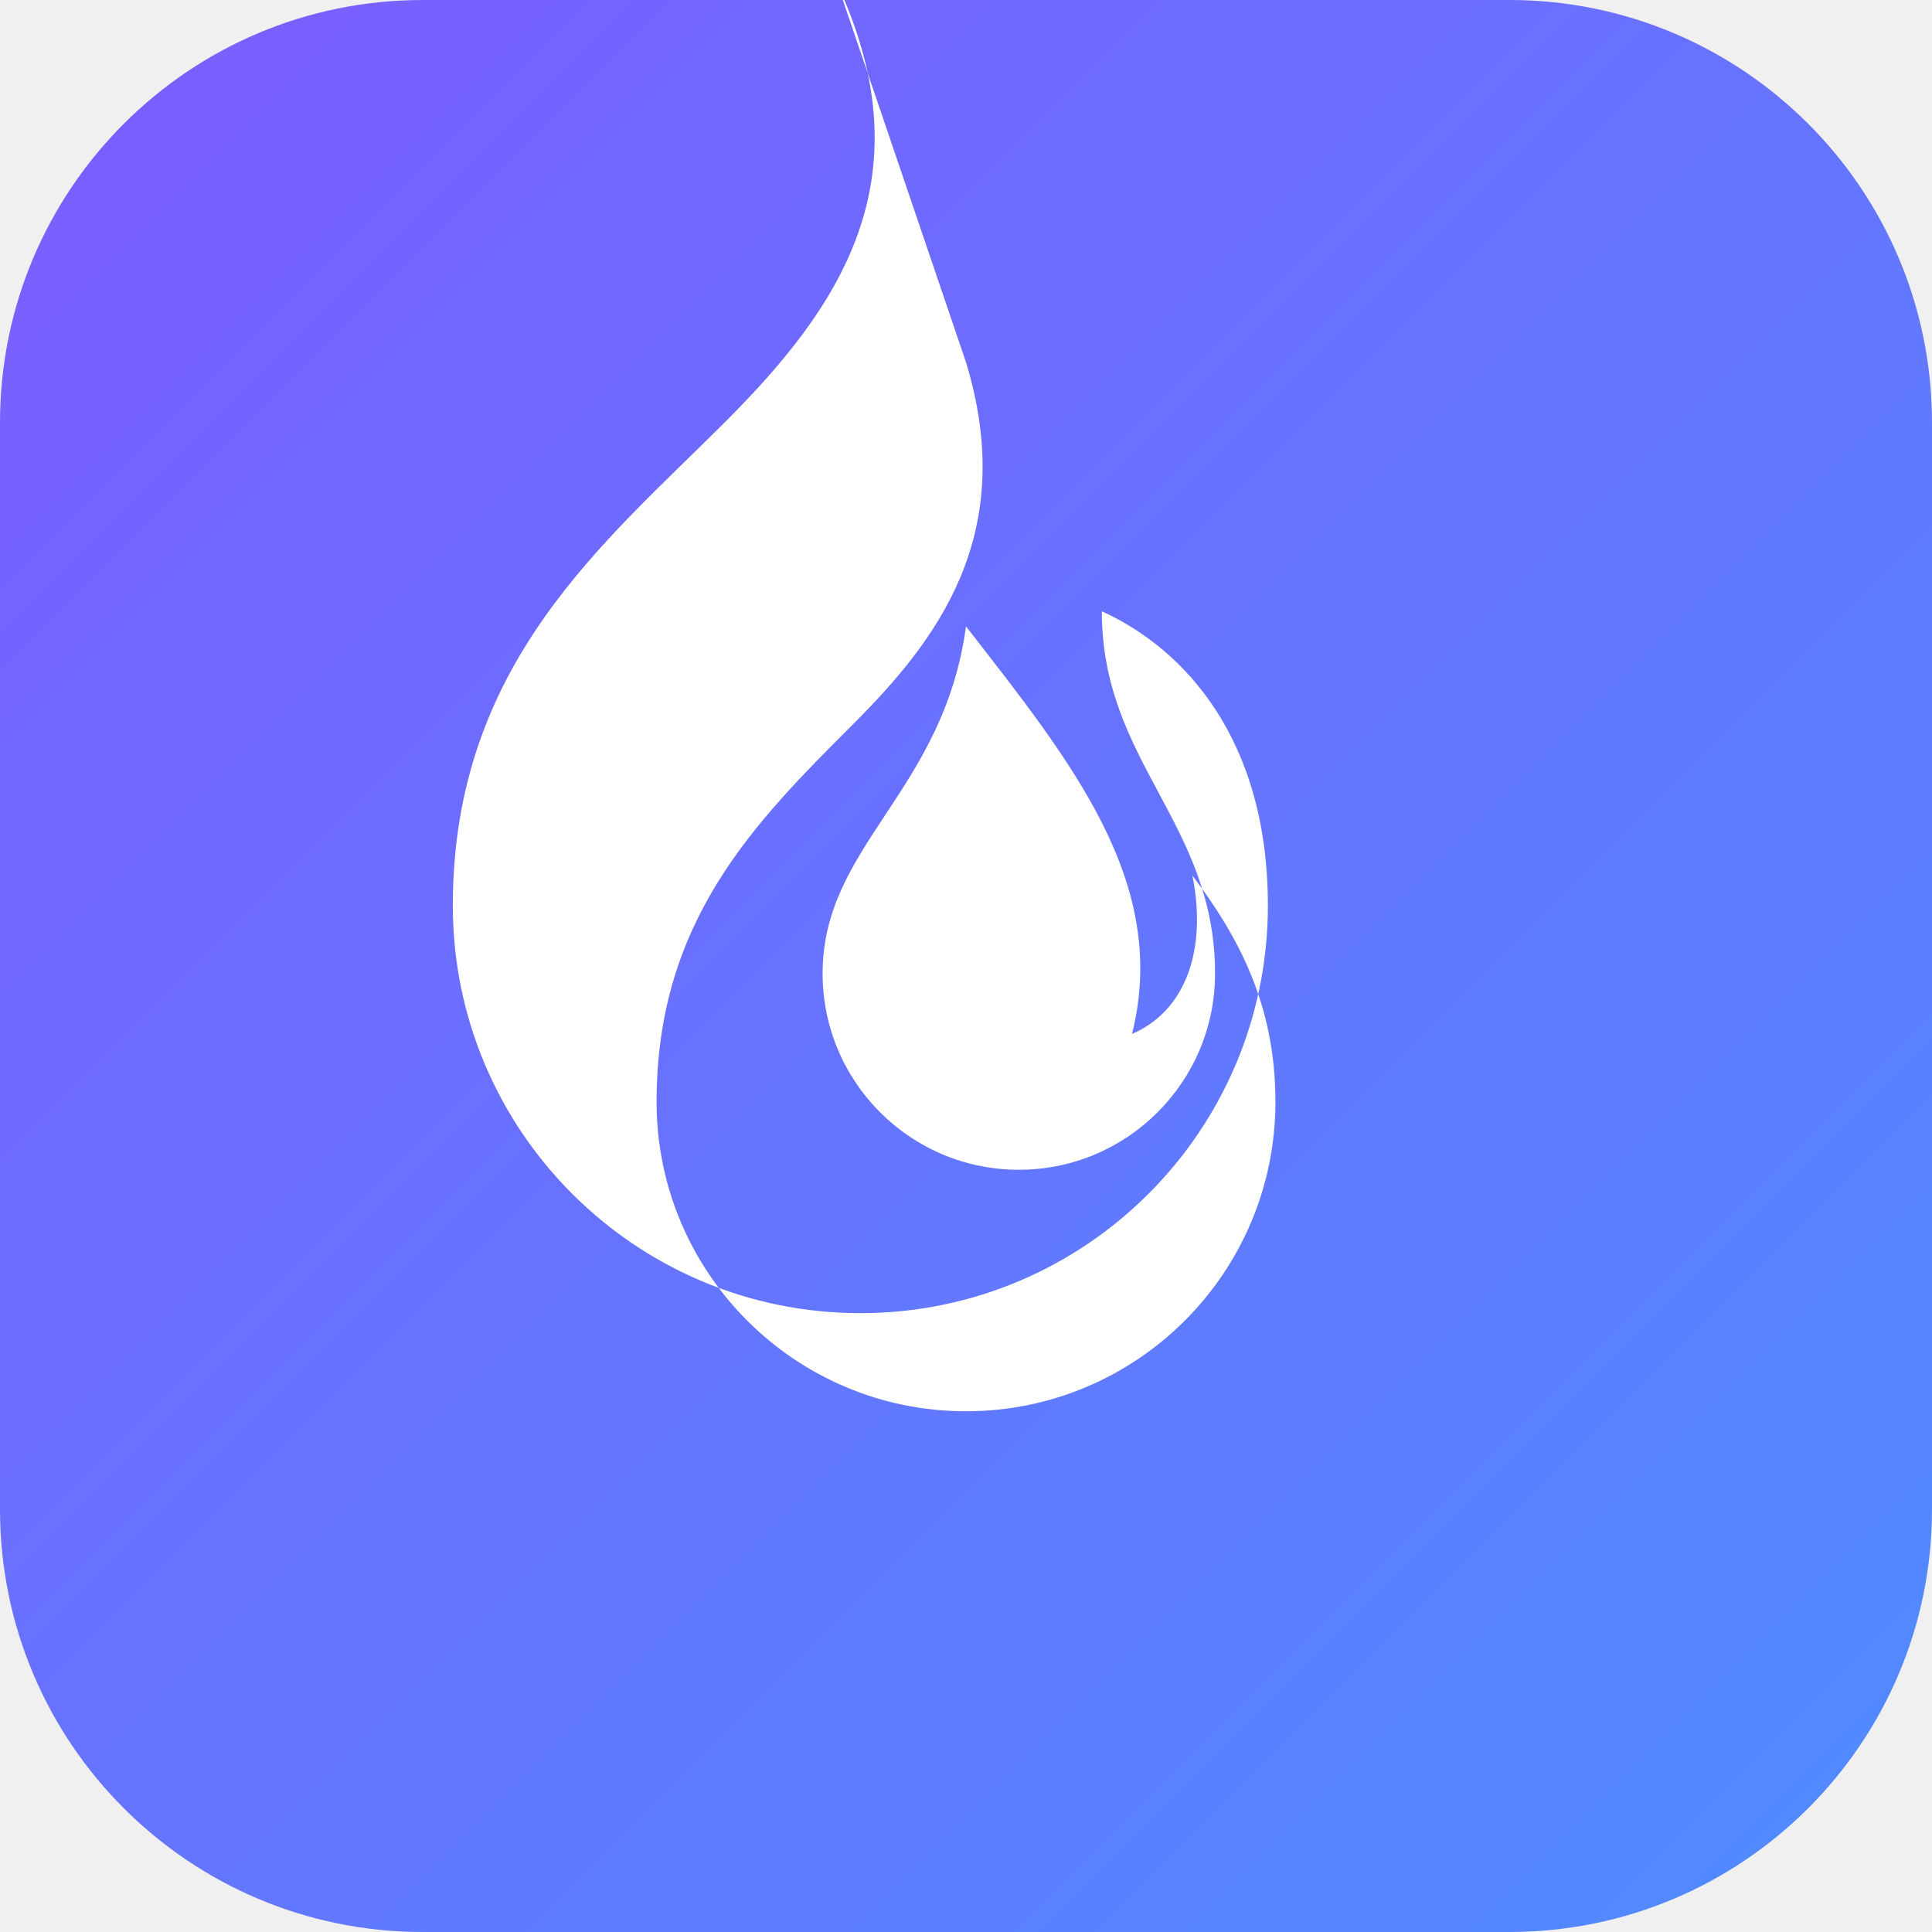
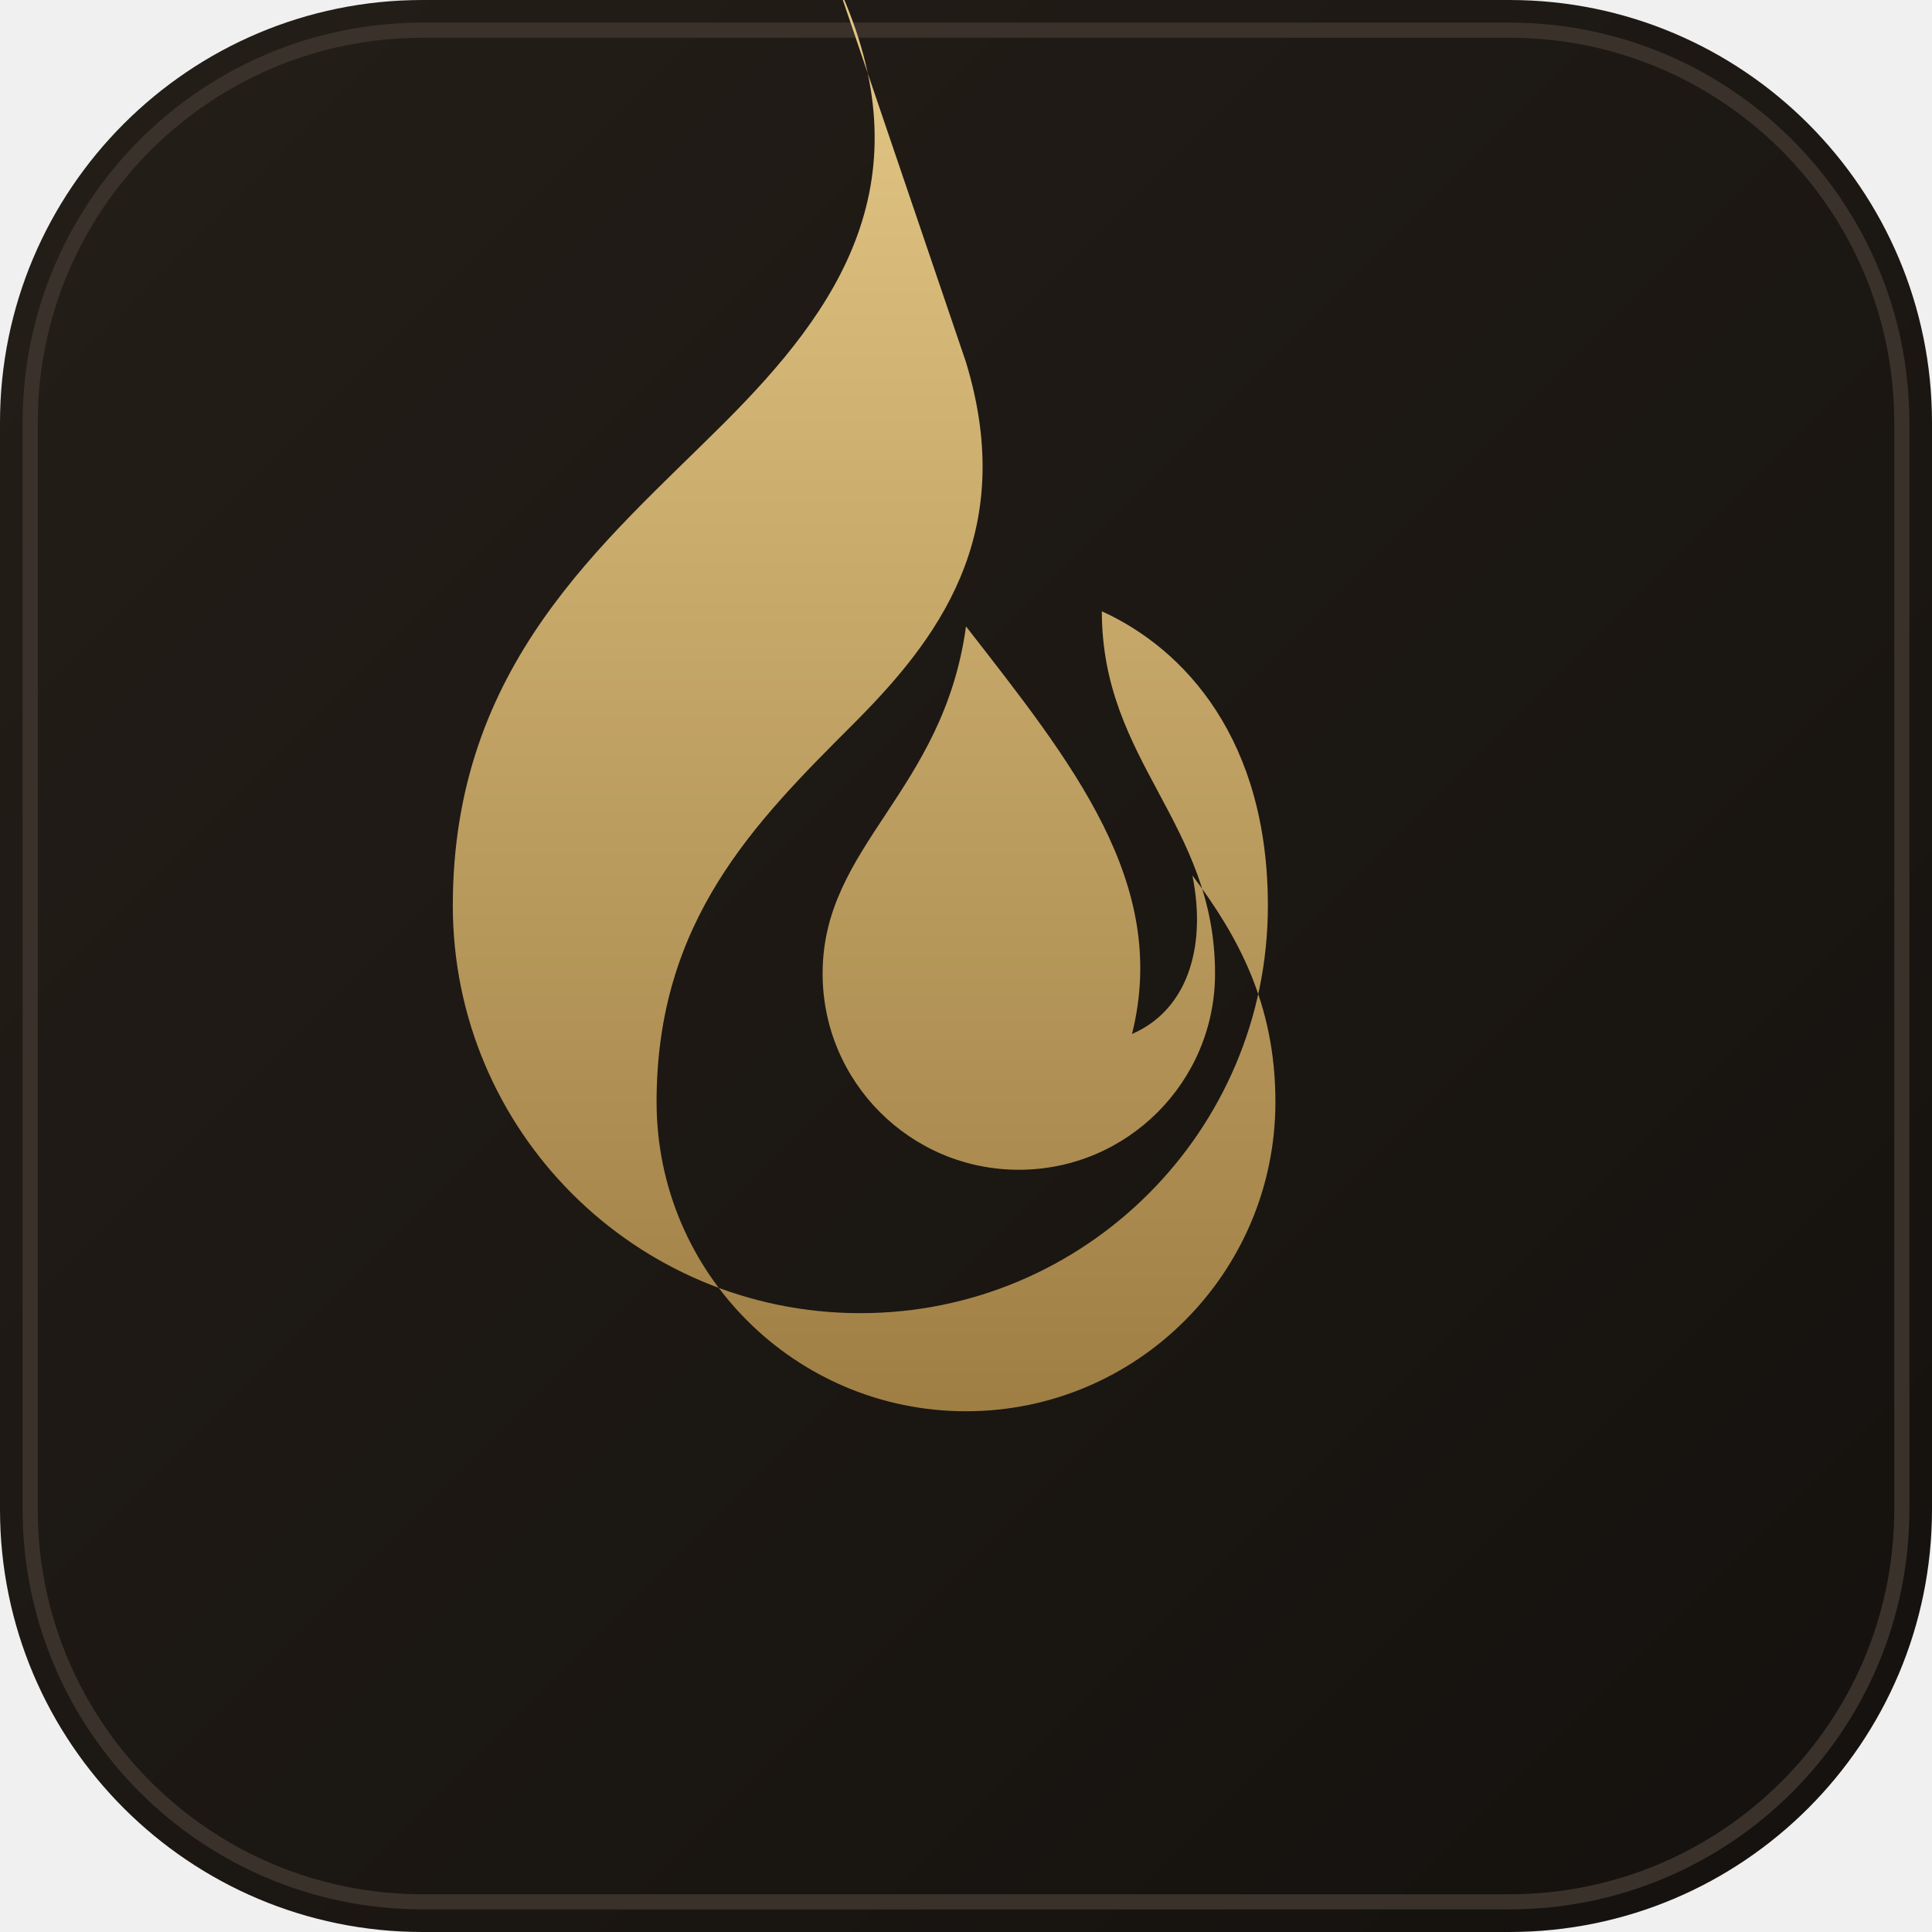
<svg xmlns="http://www.w3.org/2000/svg" viewBox="0 0 512 512">
  <defs>
-     <linearGradient id="g" x1="0" y1="0" x2="1" y2="1">
-       <stop offset="0" stop-color="#7c5cff" />
-       <stop offset="1" stop-color="#4f8cff" />
+     <linearGradient id="tile" x1="0" y1="0" x2="1" y2="1">
+       <stop offset="0" stop-color="#241e18" />
+       <stop offset="1" stop-color="#14110e" />
+     </linearGradient>
+     <linearGradient id="gold" x1="0" y1="0" x2="0" y2="1">
+       <stop offset="0" stop-color="#e4c886" />
+       <stop offset="1" stop-color="#a07f45" />
    </linearGradient>
  </defs>
-   <rect width="512" height="512" rx="112" fill="url(#g)" />
-   <path d="M256 96c14 46-8 74-30 96-26 26-52 52-52 100a82 82 0 0 0 164 0c0-26-10-44-22-60 4 20-2 36-16 42 10-40-16-72-44-108-6 44-38 58-38 92a52 52 0 0 0 104 0c0-40-30-56-30-96 22 10 44 34 44 78a108 108 0 1 1-216 0c0-64 40-96 72-128 30-30 54-64 30-116z" fill="#fff" />
+   <rect width="512" height="512" rx="112" fill="url(#tile)" />
+   <rect x="8" y="8" width="496" height="496" rx="104" fill="none" stroke="#3a322a" stroke-width="4" />
+   <path d="M256 96c14 46-8 74-30 96-26 26-52 52-52 100a82 82 0 0 0 164 0c0-26-10-44-22-60 4 20-2 36-16 42 10-40-16-72-44-108-6 44-38 58-38 92a52 52 0 0 0 104 0c0-40-30-56-30-96 22 10 44 34 44 78a108 108 0 1 1-216 0c0-64 40-96 72-128 30-30 54-64 30-116z" fill="url(#gold)" />
</svg>
